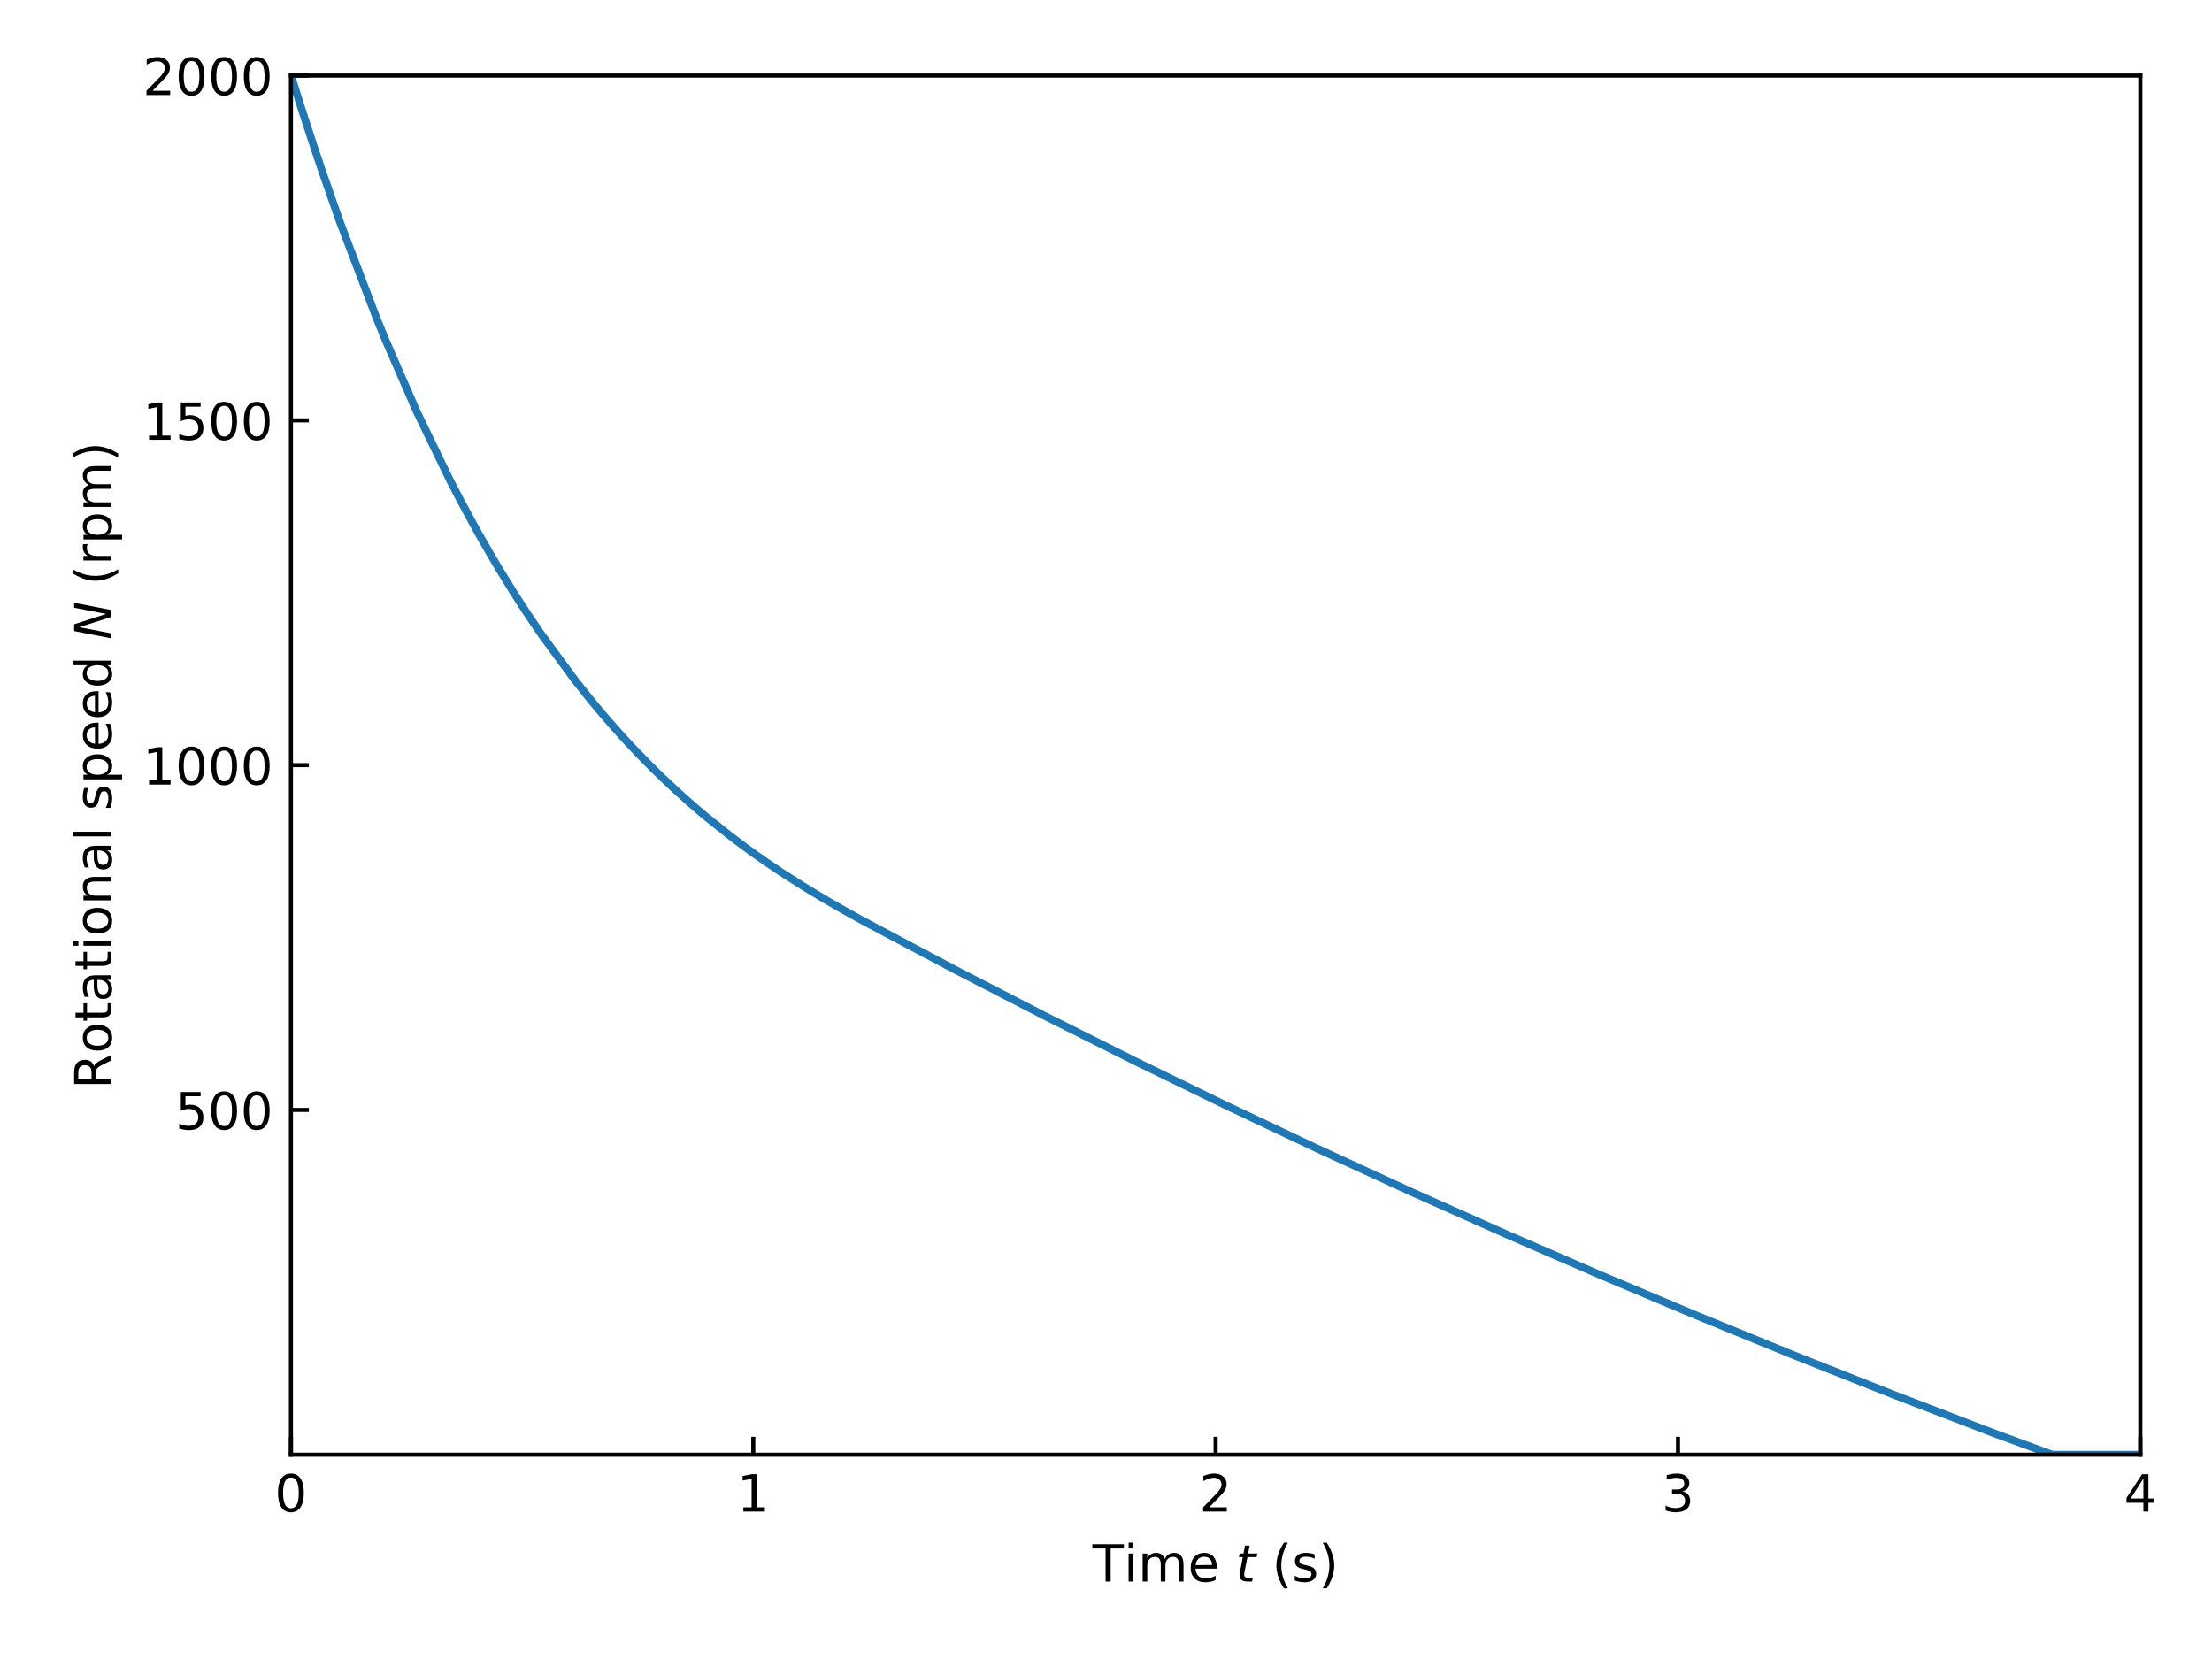
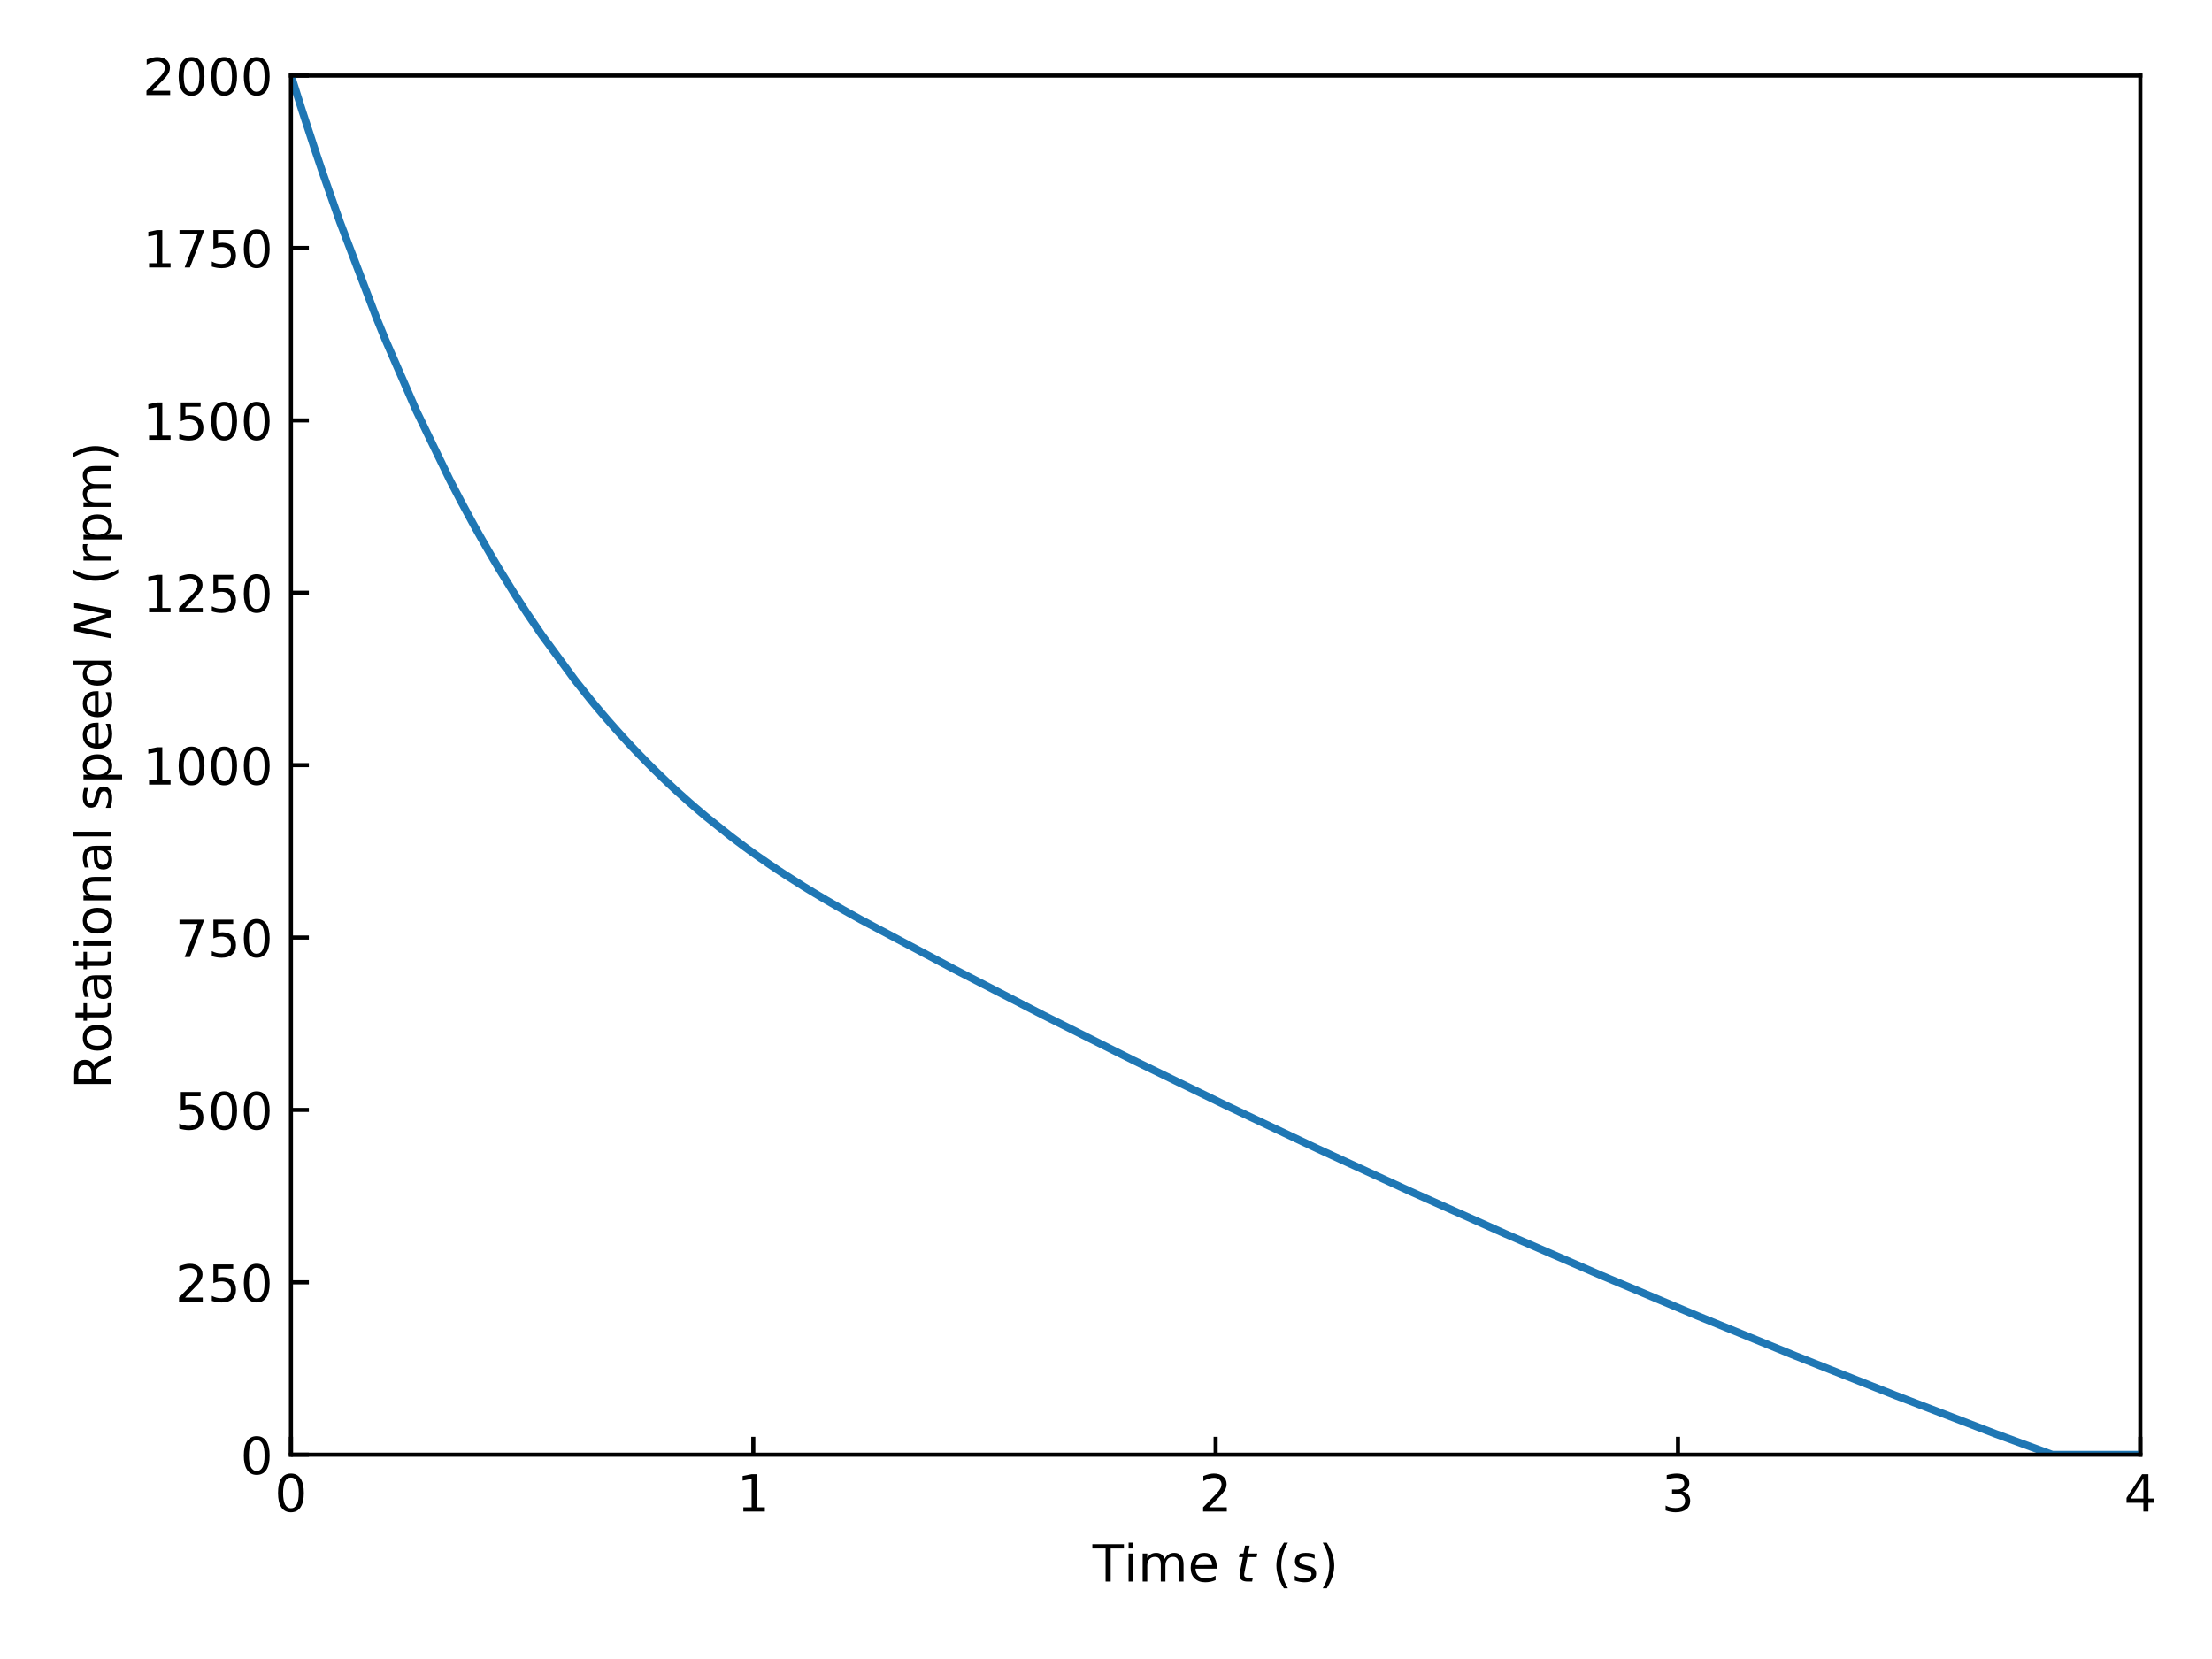
<svg xmlns="http://www.w3.org/2000/svg" xmlns:xlink="http://www.w3.org/1999/xlink" width="432pt" height="324pt" viewBox="0 0 432 324" version="1.1">
  <defs>
    <style type="text/css">*{stroke-linejoin: round; stroke-linecap: butt}</style>
  </defs>
  <g id="figure_1">
    <g id="patch_1">
      <path d="M 0 324  L 432 324  L 432 0  L 0 0  z " style="fill: #ffffff" />
    </g>
    <g id="axes_1">
      <g id="patch_2">
        <path d="M 56.82 284.1  L 418.005 284.1  L 418.005 14.76  L 56.82 14.76  z " style="fill: #ffffff" />
      </g>
      <g id="matplotlib.axis_1">
        <g id="xtick_1">
          <g id="line2d_1">
            <defs>
-               <path id="m1e7c53ede0" d="M 0 0  L 0 -3.5  " style="stroke: #000000; stroke-width: 0.8" />
+               <path id="m26789f2350" d="M 0 0  L 0 -3.5  " style="stroke: #000000; stroke-width: 0.8" />
            </defs>
            <g>
-               <use xlink:href="#m1e7c53ede0" x="56.82" y="284.1" style="stroke: #000000; stroke-width: 0.8" />
+               <use xlink:href="#m26789f2350" x="56.82" y="284.1" style="stroke: #000000; stroke-width: 0.8" />
            </g>
          </g>
          <g id="text_1">
            <g transform="translate(53.63875 295.1984) scale(0.1 -0.1)">
              <defs>
                <path id="DejaVuSans-30" d="M 2034 4250  Q 1547 4250 1301 3770  Q 1056 3291 1056 2328  Q 1056 1369 1301 889  Q 1547 409 2034 409  Q 2525 409 2770 889  Q 3016 1369 3016 2328  Q 3016 3291 2770 3770  Q 2525 4250 2034 4250  z M 2034 4750  Q 2819 4750 3233 4129  Q 3647 3509 3647 2328  Q 3647 1150 3233 529  Q 2819 -91 2034 -91  Q 1250 -91 836 529  Q 422 1150 422 2328  Q 422 3509 836 4129  Q 1250 4750 2034 4750  z " transform="scale(0.015625)" />
              </defs>
              <use xlink:href="#DejaVuSans-30" />
            </g>
          </g>
        </g>
        <g id="xtick_2">
          <g id="line2d_2">
            <g>
-               <use xlink:href="#m1e7c53ede0" x="147.116" y="284.1" style="stroke: #000000; stroke-width: 0.8" />
+               <use xlink:href="#m26789f2350" x="147.116" y="284.1" style="stroke: #000000; stroke-width: 0.8" />
            </g>
          </g>
          <g id="text_2">
            <g transform="translate(143.935 295.1984) scale(0.1 -0.1)">
              <defs>
                <path id="DejaVuSans-31" d="M 794 531  L 1825 531  L 1825 4091  L 703 3866  L 703 4441  L 1819 4666  L 2450 4666  L 2450 531  L 3481 531  L 3481 0  L 794 0  L 794 531  z " transform="scale(0.015625)" />
              </defs>
              <use xlink:href="#DejaVuSans-31" />
            </g>
          </g>
        </g>
        <g id="xtick_3">
          <g id="line2d_3">
            <g>
-               <use xlink:href="#m1e7c53ede0" x="237.412" y="284.1" style="stroke: #000000; stroke-width: 0.8" />
+               <use xlink:href="#m26789f2350" x="237.412" y="284.1" style="stroke: #000000; stroke-width: 0.8" />
            </g>
          </g>
          <g id="text_3">
            <g transform="translate(234.2312 295.1984) scale(0.1 -0.1)">
              <defs>
                <path id="DejaVuSans-32" d="M 1228 531  L 3431 531  L 3431 0  L 469 0  L 469 531  Q 828 903 1448 1529  Q 2069 2156 2228 2338  Q 2531 2678 2651 2914  Q 2772 3150 2772 3378  Q 2772 3750 2511 3984  Q 2250 4219 1831 4219  Q 1534 4219 1204 4116  Q 875 4013 500 3803  L 500 4441  Q 881 4594 1212 4672  Q 1544 4750 1819 4750  Q 2544 4750 2975 4387  Q 3406 4025 3406 3419  Q 3406 3131 3298 2873  Q 3191 2616 2906 2266  Q 2828 2175 2409 1742  Q 1991 1309 1228 531  z " transform="scale(0.015625)" />
              </defs>
              <use xlink:href="#DejaVuSans-32" />
            </g>
          </g>
        </g>
        <g id="xtick_4">
          <g id="line2d_4">
            <g>
-               <use xlink:href="#m1e7c53ede0" x="327.709" y="284.1" style="stroke: #000000; stroke-width: 0.8" />
+               <use xlink:href="#m26789f2350" x="327.709" y="284.1" style="stroke: #000000; stroke-width: 0.8" />
            </g>
          </g>
          <g id="text_4">
            <g transform="translate(324.5275 295.1984) scale(0.1 -0.1)">
              <defs>
                <path id="DejaVuSans-33" d="M 2597 2516  Q 3050 2419 3304 2112  Q 3559 1806 3559 1356  Q 3559 666 3084 287  Q 2609 -91 1734 -91  Q 1441 -91 1130 -33  Q 819 25 488 141  L 488 750  Q 750 597 1062 519  Q 1375 441 1716 441  Q 2309 441 2620 675  Q 2931 909 2931 1356  Q 2931 1769 2642 2001  Q 2353 2234 1838 2234  L 1294 2234  L 1294 2753  L 1863 2753  Q 2328 2753 2575 2939  Q 2822 3125 2822 3475  Q 2822 3834 2567 4026  Q 2313 4219 1838 4219  Q 1578 4219 1281 4162  Q 984 4106 628 3988  L 628 4550  Q 988 4650 1302 4700  Q 1616 4750 1894 4750  Q 2613 4750 3031 4423  Q 3450 4097 3450 3541  Q 3450 3153 3228 2886  Q 3006 2619 2597 2516  z " transform="scale(0.015625)" />
              </defs>
              <use xlink:href="#DejaVuSans-33" />
            </g>
          </g>
        </g>
        <g id="xtick_5">
          <g id="line2d_5">
            <g>
-               <use xlink:href="#m1e7c53ede0" x="418.005" y="284.1" style="stroke: #000000; stroke-width: 0.8" />
+               <use xlink:href="#m26789f2350" x="418.005" y="284.1" style="stroke: #000000; stroke-width: 0.8" />
            </g>
          </g>
          <g id="text_5">
            <g transform="translate(414.8238 295.1984) scale(0.1 -0.1)">
              <defs>
                <path id="DejaVuSans-34" d="M 2419 4116  L 825 1625  L 2419 1625  L 2419 4116  z M 2253 4666  L 3047 4666  L 3047 1625  L 3713 1625  L 3713 1100  L 3047 1100  L 3047 0  L 2419 0  L 2419 1100  L 313 1100  L 313 1709  L 2253 4666  z " transform="scale(0.015625)" />
              </defs>
              <use xlink:href="#DejaVuSans-34" />
            </g>
          </g>
        </g>
        <g id="text_6">
          <g transform="translate(213.3625 308.8766) scale(0.1 -0.1)">
            <defs>
              <path id="DejaVuSans-54" d="M -19 4666  L 3928 4666  L 3928 4134  L 2272 4134  L 2272 0  L 1638 0  L 1638 4134  L -19 4134  L -19 4666  z " transform="scale(0.015625)" />
              <path id="DejaVuSans-69" d="M 603 3500  L 1178 3500  L 1178 0  L 603 0  L 603 3500  z M 603 4863  L 1178 4863  L 1178 4134  L 603 4134  L 603 4863  z " transform="scale(0.015625)" />
              <path id="DejaVuSans-6d" d="M 3328 2828  Q 3544 3216 3844 3400  Q 4144 3584 4550 3584  Q 5097 3584 5394 3201  Q 5691 2819 5691 2113  L 5691 0  L 5113 0  L 5113 2094  Q 5113 2597 4934 2840  Q 4756 3084 4391 3084  Q 3944 3084 3684 2787  Q 3425 2491 3425 1978  L 3425 0  L 2847 0  L 2847 2094  Q 2847 2600 2669 2842  Q 2491 3084 2119 3084  Q 1678 3084 1418 2786  Q 1159 2488 1159 1978  L 1159 0  L 581 0  L 581 3500  L 1159 3500  L 1159 2956  Q 1356 3278 1631 3431  Q 1906 3584 2284 3584  Q 2666 3584 2933 3390  Q 3200 3197 3328 2828  z " transform="scale(0.015625)" />
              <path id="DejaVuSans-65" d="M 3597 1894  L 3597 1613  L 953 1613  Q 991 1019 1311 708  Q 1631 397 2203 397  Q 2534 397 2845 478  Q 3156 559 3463 722  L 3463 178  Q 3153 47 2828 -22  Q 2503 -91 2169 -91  Q 1331 -91 842 396  Q 353 884 353 1716  Q 353 2575 817 3079  Q 1281 3584 2069 3584  Q 2775 3584 3186 3129  Q 3597 2675 3597 1894  z M 3022 2063  Q 3016 2534 2758 2815  Q 2500 3097 2075 3097  Q 1594 3097 1305 2825  Q 1016 2553 972 2059  L 3022 2063  z " transform="scale(0.015625)" />
              <path id="DejaVuSans-20" transform="scale(0.015625)" />
              <path id="DejaVuSans-Oblique-74" d="M 2706 3500  L 2619 3053  L 1472 3053  L 1100 1153  Q 1081 1047 1072 975  Q 1063 903 1063 863  Q 1063 663 1183 572  Q 1303 481 1569 481  L 2150 481  L 2053 0  L 1503 0  Q 991 0 739 200  Q 488 400 488 806  Q 488 878 497 964  Q 506 1050 525 1153  L 897 3053  L 409 3053  L 500 3500  L 978 3500  L 1172 4494  L 1747 4494  L 1556 3500  L 2706 3500  z " transform="scale(0.015625)" />
              <path id="DejaVuSans-28" d="M 1984 4856  Q 1566 4138 1362 3434  Q 1159 2731 1159 2009  Q 1159 1288 1364 580  Q 1569 -128 1984 -844  L 1484 -844  Q 1016 -109 783 600  Q 550 1309 550 2009  Q 550 2706 781 3412  Q 1013 4119 1484 4856  L 1984 4856  z " transform="scale(0.015625)" />
              <path id="DejaVuSans-73" d="M 2834 3397  L 2834 2853  Q 2591 2978 2328 3040  Q 2066 3103 1784 3103  Q 1356 3103 1142 2972  Q 928 2841 928 2578  Q 928 2378 1081 2264  Q 1234 2150 1697 2047  L 1894 2003  Q 2506 1872 2764 1633  Q 3022 1394 3022 966  Q 3022 478 2636 193  Q 2250 -91 1575 -91  Q 1294 -91 989 -36  Q 684 19 347 128  L 347 722  Q 666 556 975 473  Q 1284 391 1588 391  Q 1994 391 2212 530  Q 2431 669 2431 922  Q 2431 1156 2273 1281  Q 2116 1406 1581 1522  L 1381 1569  Q 847 1681 609 1914  Q 372 2147 372 2553  Q 372 3047 722 3315  Q 1072 3584 1716 3584  Q 2034 3584 2315 3537  Q 2597 3491 2834 3397  z " transform="scale(0.015625)" />
              <path id="DejaVuSans-29" d="M 513 4856  L 1013 4856  Q 1481 4119 1714 3412  Q 1947 2706 1947 2009  Q 1947 1309 1714 600  Q 1481 -109 1013 -844  L 513 -844  Q 928 -128 1133 580  Q 1338 1288 1338 2009  Q 1338 2731 1133 3434  Q 928 4138 513 4856  z " transform="scale(0.015625)" />
            </defs>
            <use xlink:href="#DejaVuSans-54" transform="translate(0 0.015625)" />
            <use xlink:href="#DejaVuSans-69" transform="translate(61.08398 0.015625)" />
            <use xlink:href="#DejaVuSans-6d" transform="translate(88.86719 0.015625)" />
            <use xlink:href="#DejaVuSans-65" transform="translate(186.2793 0.015625)" />
            <use xlink:href="#DejaVuSans-20" transform="translate(247.8027 0.015625)" />
            <use xlink:href="#DejaVuSans-Oblique-74" transform="translate(279.5898 0.015625)" />
            <use xlink:href="#DejaVuSans-20" transform="translate(318.7988 0.015625)" />
            <use xlink:href="#DejaVuSans-28" transform="translate(350.5859 0.015625)" />
            <use xlink:href="#DejaVuSans-73" transform="translate(389.5996 0.015625)" />
            <use xlink:href="#DejaVuSans-29" transform="translate(441.6992 0.015625)" />
          </g>
        </g>
      </g>
      <g id="matplotlib.axis_2">
        <g id="ytick_1">
          <g id="line2d_6">
            <defs>
-               <path id="mb9578f732f" d="M 0 0  L 3.5 0  " style="stroke: #000000; stroke-width: 0.8" />
+               <path id="m3c1a39cab8" d="M 0 0  L 3.5 0  " style="stroke: #000000; stroke-width: 0.8" />
            </defs>
            <g>
-               <use xlink:href="#mb9578f732f" x="56.82" y="216.765" style="stroke: #000000; stroke-width: 0.8" />
+               <use xlink:href="#m3c1a39cab8" x="56.82" y="284.1" style="stroke: #000000; stroke-width: 0.8" />
            </g>
          </g>
          <g id="text_7">
-             <g transform="translate(34.2325 220.5642) scale(0.1 -0.1)">
-               <defs>
-                 <path id="DejaVuSans-35" d="M 691 4666  L 3169 4666  L 3169 4134  L 1269 4134  L 1269 2991  Q 1406 3038 1543 3061  Q 1681 3084 1819 3084  Q 2600 3084 3056 2656  Q 3513 2228 3513 1497  Q 3513 744 3044 326  Q 2575 -91 1722 -91  Q 1428 -91 1123 -41  Q 819 9 494 109  L 494 744  Q 775 591 1075 516  Q 1375 441 1709 441  Q 2250 441 2565 725  Q 2881 1009 2881 1497  Q 2881 1984 2565 2268  Q 2250 2553 1709 2553  Q 1456 2553 1204 2497  Q 953 2441 691 2322  L 691 4666  z " transform="scale(0.015625)" />
-               </defs>
-               <use xlink:href="#DejaVuSans-35" />
-               <use xlink:href="#DejaVuSans-30" x="63.623" />
-               <use xlink:href="#DejaVuSans-30" x="127.246" />
+             <g transform="translate(46.9575 287.8992) scale(0.1 -0.1)">
+               <use xlink:href="#DejaVuSans-30" />
            </g>
          </g>
        </g>
        <g id="ytick_2">
          <g id="line2d_7">
            <g>
-               <use xlink:href="#mb9578f732f" x="56.82" y="149.43" style="stroke: #000000; stroke-width: 0.8" />
+               <use xlink:href="#m3c1a39cab8" x="56.82" y="250.433" style="stroke: #000000; stroke-width: 0.8" />
            </g>
          </g>
          <g id="text_8">
-             <g transform="translate(27.87 153.2292) scale(0.1 -0.1)">
-               <use xlink:href="#DejaVuSans-31" />
-               <use xlink:href="#DejaVuSans-30" x="63.623" />
-               <use xlink:href="#DejaVuSans-30" x="127.246" />
-               <use xlink:href="#DejaVuSans-30" x="190.869" />
+             <g transform="translate(34.2325 254.2317) scale(0.1 -0.1)">
+               <defs>
+                 <path id="DejaVuSans-35" d="M 691 4666  L 3169 4666  L 3169 4134  L 1269 4134  L 1269 2991  Q 1406 3038 1543 3061  Q 1681 3084 1819 3084  Q 2600 3084 3056 2656  Q 3513 2228 3513 1497  Q 3513 744 3044 326  Q 2575 -91 1722 -91  Q 1428 -91 1123 -41  Q 819 9 494 109  L 494 744  Q 775 591 1075 516  Q 1375 441 1709 441  Q 2250 441 2565 725  Q 2881 1009 2881 1497  Q 2881 1984 2565 2268  Q 2250 2553 1709 2553  Q 1456 2553 1204 2497  Q 953 2441 691 2322  L 691 4666  z " transform="scale(0.015625)" />
+               </defs>
+               <use xlink:href="#DejaVuSans-32" />
+               <use xlink:href="#DejaVuSans-35" transform="translate(63.62305 0)" />
+               <use xlink:href="#DejaVuSans-30" transform="translate(127.2461 0)" />
            </g>
          </g>
        </g>
        <g id="ytick_3">
          <g id="line2d_8">
            <g>
-               <use xlink:href="#mb9578f732f" x="56.82" y="82.095" style="stroke: #000000; stroke-width: 0.8" />
+               <use xlink:href="#m3c1a39cab8" x="56.82" y="216.765" style="stroke: #000000; stroke-width: 0.8" />
            </g>
          </g>
          <g id="text_9">
-             <g transform="translate(27.87 85.89422) scale(0.1 -0.1)">
-               <use xlink:href="#DejaVuSans-31" />
-               <use xlink:href="#DejaVuSans-35" x="63.623" />
-               <use xlink:href="#DejaVuSans-30" x="127.246" />
-               <use xlink:href="#DejaVuSans-30" x="190.869" />
+             <g transform="translate(34.2325 220.5642) scale(0.1 -0.1)">
+               <use xlink:href="#DejaVuSans-35" />
+               <use xlink:href="#DejaVuSans-30" transform="translate(63.62305 0)" />
+               <use xlink:href="#DejaVuSans-30" transform="translate(127.2461 0)" />
            </g>
          </g>
        </g>
        <g id="ytick_4">
          <g id="line2d_9">
            <g>
-               <use xlink:href="#mb9578f732f" x="56.82" y="14.76" style="stroke: #000000; stroke-width: 0.8" />
+               <use xlink:href="#m3c1a39cab8" x="56.82" y="183.097" style="stroke: #000000; stroke-width: 0.8" />
            </g>
          </g>
          <g id="text_10">
+             <g transform="translate(34.2325 186.8967) scale(0.1 -0.1)">
+               <defs>
+                 <path id="DejaVuSans-37" d="M 525 4666  L 3525 4666  L 3525 4397  L 1831 0  L 1172 0  L 2766 4134  L 525 4134  L 525 4666  z " transform="scale(0.015625)" />
+               </defs>
+               <use xlink:href="#DejaVuSans-37" />
+               <use xlink:href="#DejaVuSans-35" transform="translate(63.62305 0)" />
+               <use xlink:href="#DejaVuSans-30" transform="translate(127.2461 0)" />
+             </g>
+           </g>
+         </g>
+         <g id="ytick_5">
+           <g id="line2d_10">
+             <g>
+               <use xlink:href="#m3c1a39cab8" x="56.82" y="149.43" style="stroke: #000000; stroke-width: 0.8" />
+             </g>
+           </g>
+           <g id="text_11">
+             <g transform="translate(27.87 153.2292) scale(0.1 -0.1)">
+               <use xlink:href="#DejaVuSans-31" />
+               <use xlink:href="#DejaVuSans-30" transform="translate(63.62305 0)" />
+               <use xlink:href="#DejaVuSans-30" transform="translate(127.2461 0)" />
+               <use xlink:href="#DejaVuSans-30" transform="translate(190.8691 0)" />
+             </g>
+           </g>
+         </g>
+         <g id="ytick_6">
+           <g id="line2d_11">
+             <g>
+               <use xlink:href="#m3c1a39cab8" x="56.82" y="115.763" style="stroke: #000000; stroke-width: 0.8" />
+             </g>
+           </g>
+           <g id="text_12">
+             <g transform="translate(27.87 119.5617) scale(0.1 -0.1)">
+               <use xlink:href="#DejaVuSans-31" />
+               <use xlink:href="#DejaVuSans-32" transform="translate(63.62305 0)" />
+               <use xlink:href="#DejaVuSans-35" transform="translate(127.2461 0)" />
+               <use xlink:href="#DejaVuSans-30" transform="translate(190.8691 0)" />
+             </g>
+           </g>
+         </g>
+         <g id="ytick_7">
+           <g id="line2d_12">
+             <g>
+               <use xlink:href="#m3c1a39cab8" x="56.82" y="82.095" style="stroke: #000000; stroke-width: 0.8" />
+             </g>
+           </g>
+           <g id="text_13">
+             <g transform="translate(27.87 85.89422) scale(0.1 -0.1)">
+               <use xlink:href="#DejaVuSans-31" />
+               <use xlink:href="#DejaVuSans-35" transform="translate(63.62305 0)" />
+               <use xlink:href="#DejaVuSans-30" transform="translate(127.2461 0)" />
+               <use xlink:href="#DejaVuSans-30" transform="translate(190.8691 0)" />
+             </g>
+           </g>
+         </g>
+         <g id="ytick_8">
+           <g id="line2d_13">
+             <g>
+               <use xlink:href="#m3c1a39cab8" x="56.82" y="48.428" style="stroke: #000000; stroke-width: 0.8" />
+             </g>
+           </g>
+           <g id="text_14">
+             <g transform="translate(27.87 52.22672) scale(0.1 -0.1)">
+               <use xlink:href="#DejaVuSans-31" />
+               <use xlink:href="#DejaVuSans-37" transform="translate(63.62305 0)" />
+               <use xlink:href="#DejaVuSans-35" transform="translate(127.2461 0)" />
+               <use xlink:href="#DejaVuSans-30" transform="translate(190.8691 0)" />
+             </g>
+           </g>
+         </g>
+         <g id="ytick_9">
+           <g id="line2d_14">
+             <g>
+               <use xlink:href="#m3c1a39cab8" x="56.82" y="14.76" style="stroke: #000000; stroke-width: 0.8" />
+             </g>
+           </g>
+           <g id="text_15">
            <g transform="translate(27.87 18.55922) scale(0.1 -0.1)">
              <use xlink:href="#DejaVuSans-32" />
-               <use xlink:href="#DejaVuSans-30" x="63.623" />
-               <use xlink:href="#DejaVuSans-30" x="127.246" />
-               <use xlink:href="#DejaVuSans-30" x="190.869" />
-             </g>
-           </g>
-         </g>
-         <g id="text_11">
+               <use xlink:href="#DejaVuSans-30" transform="translate(63.62305 0)" />
+               <use xlink:href="#DejaVuSans-30" transform="translate(127.2461 0)" />
+               <use xlink:href="#DejaVuSans-30" transform="translate(190.8691 0)" />
+             </g>
+           </g>
+         </g>
+         <g id="text_16">
          <g transform="translate(21.77 212.68) rotate(-90) scale(0.1 -0.1)">
            <defs>
              <path id="DejaVuSans-52" d="M 2841 2188  Q 3044 2119 3236 1894  Q 3428 1669 3622 1275  L 4263 0  L 3584 0  L 2988 1197  Q 2756 1666 2539 1819  Q 2322 1972 1947 1972  L 1259 1972  L 1259 0  L 628 0  L 628 4666  L 2053 4666  Q 2853 4666 3247 4331  Q 3641 3997 3641 3322  Q 3641 2881 3436 2590  Q 3231 2300 2841 2188  z M 1259 4147  L 1259 2491  L 2053 2491  Q 2509 2491 2742 2702  Q 2975 2913 2975 3322  Q 2975 3731 2742 3939  Q 2509 4147 2053 4147  L 1259 4147  z " transform="scale(0.015625)" />
              <path id="DejaVuSans-6f" d="M 1959 3097  Q 1497 3097 1228 2736  Q 959 2375 959 1747  Q 959 1119 1226 758  Q 1494 397 1959 397  Q 2419 397 2687 759  Q 2956 1122 2956 1747  Q 2956 2369 2687 2733  Q 2419 3097 1959 3097  z M 1959 3584  Q 2709 3584 3137 3096  Q 3566 2609 3566 1747  Q 3566 888 3137 398  Q 2709 -91 1959 -91  Q 1206 -91 779 398  Q 353 888 353 1747  Q 353 2609 779 3096  Q 1206 3584 1959 3584  z " transform="scale(0.015625)" />
              <path id="DejaVuSans-74" d="M 1172 4494  L 1172 3500  L 2356 3500  L 2356 3053  L 1172 3053  L 1172 1153  Q 1172 725 1289 603  Q 1406 481 1766 481  L 2356 481  L 2356 0  L 1766 0  Q 1100 0 847 248  Q 594 497 594 1153  L 594 3053  L 172 3053  L 172 3500  L 594 3500  L 594 4494  L 1172 4494  z " transform="scale(0.015625)" />
              <path id="DejaVuSans-61" d="M 2194 1759  Q 1497 1759 1228 1600  Q 959 1441 959 1056  Q 959 750 1161 570  Q 1363 391 1709 391  Q 2188 391 2477 730  Q 2766 1069 2766 1631  L 2766 1759  L 2194 1759  z M 3341 1997  L 3341 0  L 2766 0  L 2766 531  Q 2569 213 2275 61  Q 1981 -91 1556 -91  Q 1019 -91 701 211  Q 384 513 384 1019  Q 384 1609 779 1909  Q 1175 2209 1959 2209  L 2766 2209  L 2766 2266  Q 2766 2663 2505 2880  Q 2244 3097 1772 3097  Q 1472 3097 1187 3025  Q 903 2953 641 2809  L 641 3341  Q 956 3463 1253 3523  Q 1550 3584 1831 3584  Q 2591 3584 2966 3190  Q 3341 2797 3341 1997  z " transform="scale(0.015625)" />
              <path id="DejaVuSans-6e" d="M 3513 2113  L 3513 0  L 2938 0  L 2938 2094  Q 2938 2591 2744 2837  Q 2550 3084 2163 3084  Q 1697 3084 1428 2787  Q 1159 2491 1159 1978  L 1159 0  L 581 0  L 581 3500  L 1159 3500  L 1159 2956  Q 1366 3272 1645 3428  Q 1925 3584 2291 3584  Q 2894 3584 3203 3211  Q 3513 2838 3513 2113  z " transform="scale(0.015625)" />
              <path id="DejaVuSans-6c" d="M 603 4863  L 1178 4863  L 1178 0  L 603 0  L 603 4863  z " transform="scale(0.015625)" />
              <path id="DejaVuSans-70" d="M 1159 525  L 1159 -1331  L 581 -1331  L 581 3500  L 1159 3500  L 1159 2969  Q 1341 3281 1617 3432  Q 1894 3584 2278 3584  Q 2916 3584 3314 3078  Q 3713 2572 3713 1747  Q 3713 922 3314 415  Q 2916 -91 2278 -91  Q 1894 -91 1617 61  Q 1341 213 1159 525  z M 3116 1747  Q 3116 2381 2855 2742  Q 2594 3103 2138 3103  Q 1681 3103 1420 2742  Q 1159 2381 1159 1747  Q 1159 1113 1420 752  Q 1681 391 2138 391  Q 2594 391 2855 752  Q 3116 1113 3116 1747  z " transform="scale(0.015625)" />
              <path id="DejaVuSans-64" d="M 2906 2969  L 2906 4863  L 3481 4863  L 3481 0  L 2906 0  L 2906 525  Q 2725 213 2448 61  Q 2172 -91 1784 -91  Q 1150 -91 751 415  Q 353 922 353 1747  Q 353 2572 751 3078  Q 1150 3584 1784 3584  Q 2172 3584 2448 3432  Q 2725 3281 2906 2969  z M 947 1747  Q 947 1113 1208 752  Q 1469 391 1925 391  Q 2381 391 2643 752  Q 2906 1113 2906 1747  Q 2906 2381 2643 2742  Q 2381 3103 1925 3103  Q 1469 3103 1208 2742  Q 947 2381 947 1747  z " transform="scale(0.015625)" />
              <path id="DejaVuSans-Oblique-4e" d="M 1081 4666  L 1931 4666  L 3219 666  L 4000 4666  L 4616 4666  L 3706 0  L 2853 0  L 1569 4025  L 788 0  L 172 0  L 1081 4666  z " transform="scale(0.015625)" />
              <path id="DejaVuSans-72" d="M 2631 2963  Q 2534 3019 2420 3045  Q 2306 3072 2169 3072  Q 1681 3072 1420 2755  Q 1159 2438 1159 1844  L 1159 0  L 581 0  L 581 3500  L 1159 3500  L 1159 2956  Q 1341 3275 1631 3429  Q 1922 3584 2338 3584  Q 2397 3584 2469 3576  Q 2541 3569 2628 3553  L 2631 2963  z " transform="scale(0.015625)" />
            </defs>
            <use xlink:href="#DejaVuSans-52" transform="translate(0 0.015625)" />
            <use xlink:href="#DejaVuSans-6f" transform="translate(69.48242 0.015625)" />
            <use xlink:href="#DejaVuSans-74" transform="translate(130.6641 0.015625)" />
            <use xlink:href="#DejaVuSans-61" transform="translate(169.873 0.015625)" />
            <use xlink:href="#DejaVuSans-74" transform="translate(231.1523 0.015625)" />
            <use xlink:href="#DejaVuSans-69" transform="translate(270.3613 0.015625)" />
            <use xlink:href="#DejaVuSans-6f" transform="translate(298.1445 0.015625)" />
            <use xlink:href="#DejaVuSans-6e" transform="translate(359.3262 0.015625)" />
            <use xlink:href="#DejaVuSans-61" transform="translate(422.7051 0.015625)" />
            <use xlink:href="#DejaVuSans-6c" transform="translate(483.9844 0.015625)" />
            <use xlink:href="#DejaVuSans-20" transform="translate(511.7676 0.015625)" />
            <use xlink:href="#DejaVuSans-73" transform="translate(543.5547 0.015625)" />
            <use xlink:href="#DejaVuSans-70" transform="translate(595.6543 0.015625)" />
            <use xlink:href="#DejaVuSans-65" transform="translate(659.1309 0.015625)" />
            <use xlink:href="#DejaVuSans-65" transform="translate(720.6543 0.015625)" />
            <use xlink:href="#DejaVuSans-64" transform="translate(782.1777 0.015625)" />
            <use xlink:href="#DejaVuSans-20" transform="translate(845.6543 0.015625)" />
            <use xlink:href="#DejaVuSans-Oblique-4e" transform="translate(877.4414 0.015625)" />
            <use xlink:href="#DejaVuSans-20" transform="translate(952.2461 0.015625)" />
            <use xlink:href="#DejaVuSans-28" transform="translate(984.0332 0.015625)" />
            <use xlink:href="#DejaVuSans-72" transform="translate(1023.047 0.015625)" />
            <use xlink:href="#DejaVuSans-70" transform="translate(1064.16 0.015625)" />
            <use xlink:href="#DejaVuSans-6d" transform="translate(1127.637 0.015625)" />
            <use xlink:href="#DejaVuSans-29" transform="translate(1225.049 0.015625)" />
          </g>
        </g>
      </g>
-       <g id="line2d_10">
-         <path d="M 56.82 14.761  L 56.919 14.982  L 58.915 21.315  L 61.434 29.024  L 63.023 33.741  L 66.382 43.328  L 73.498 62.024  L 75.268 66.356  L 81.326 80.257  L 87.882 93.795  L 89.977 97.819  L 92.424 102.345  L 93.977 105.117  L 95.828 108.332  L 97.498 111.153  L 100.225 115.572  L 101.372 117.367  L 102.907 119.73  L 105.806 123.999  L 112.262 132.793  L 115.052 136.307  L 116.009 137.474  L 117.535 139.291  L 118.574 140.503  L 120.181 142.326  L 121.391 143.673  L 122.357 144.727  L 123.54 145.998  L 124.958 147.474  L 126.899 149.456  L 127.901 150.446  L 129.201 151.711  L 130.457 152.91  L 131.721 154.089  L 132.741 155.015  L 134.574 156.654  L 135.649 157.592  L 136.967 158.716  L 137.879 159.485  L 142.674 163.309  L 145.563 165.481  L 146.972 166.502  L 148.1 167.3  L 150.123 168.703  L 151.821 169.846  L 153.329 170.833  L 156.959 173.136  L 158.755 174.233  L 161.428 175.826  L 164.534 177.613  L 168.074 179.583  L 186.458 189.349  L 203.867 198.318  L 221.475 207.14  L 239.282 215.813  L 257.296 224.339  L 275.518 232.718  L 293.965 240.955  L 312.638 249.05  L 331.555 257.007  L 350.716 264.826  L 370.13 272.508  L 389.805 280.054  L 400.831 284.1  L 418.014 284.1  L 418.014 284.1  " clip-path="url(#pb7eda4d7fb)" style="fill: none; stroke: #1f77b4; stroke-width: 1.5; stroke-linecap: square" />
+       <g id="line2d_15">
+         <path d="M 56.82 14.761  L 56.919 14.982  L 58.915 21.315  L 61.434 29.024  L 63.023 33.741  L 66.382 43.328  L 73.498 62.024  L 75.268 66.356  L 81.326 80.257  L 87.882 93.795  L 89.977 97.819  L 92.424 102.345  L 93.977 105.117  L 95.828 108.332  L 97.498 111.153  L 100.225 115.572  L 101.372 117.367  L 102.907 119.73  L 105.806 123.999  L 112.262 132.793  L 115.052 136.307  L 116.009 137.474  L 117.535 139.291  L 118.574 140.503  L 120.181 142.326  L 121.391 143.673  L 122.357 144.727  L 123.54 145.998  L 124.958 147.474  L 126.899 149.456  L 127.901 150.446  L 129.201 151.711  L 130.457 152.91  L 131.721 154.089  L 132.741 155.015  L 134.574 156.654  L 135.649 157.592  L 136.967 158.716  L 137.879 159.485  L 142.674 163.309  L 145.563 165.481  L 146.972 166.502  L 148.1 167.3  L 150.123 168.703  L 151.821 169.846  L 153.329 170.833  L 156.959 173.136  L 158.755 174.233  L 161.428 175.826  L 164.534 177.613  L 168.074 179.583  L 186.458 189.349  L 203.867 198.318  L 221.475 207.14  L 239.282 215.813  L 257.296 224.339  L 275.518 232.718  L 293.965 240.955  L 312.638 249.05  L 331.555 257.007  L 350.716 264.826  L 370.13 272.508  L 389.805 280.054  L 400.831 284.1  L 418.014 284.1  L 418.014 284.1  " clip-path="url(#pa2cf89cddb)" style="fill: none; stroke: #1f77b4; stroke-width: 1.5; stroke-linecap: square" />
      </g>
      <g id="patch_3">
        <path d="M 56.82 284.1  L 56.82 14.76  " style="fill: none; stroke: #000000; stroke-width: 0.8; stroke-linejoin: miter; stroke-linecap: square" />
      </g>
      <g id="patch_4">
        <path d="M 418.005 284.1  L 418.005 14.76  " style="fill: none; stroke: #000000; stroke-width: 0.8; stroke-linejoin: miter; stroke-linecap: square" />
      </g>
      <g id="patch_5">
        <path d="M 56.82 284.1  L 418.005 284.1  " style="fill: none; stroke: #000000; stroke-width: 0.8; stroke-linejoin: miter; stroke-linecap: square" />
      </g>
      <g id="patch_6">
        <path d="M 56.82 14.76  L 418.005 14.76  " style="fill: none; stroke: #000000; stroke-width: 0.8; stroke-linejoin: miter; stroke-linecap: square" />
      </g>
    </g>
  </g>
  <defs>
-     <clipPath id="pb7eda4d7fb">
+     <clipPath id="pa2cf89cddb">
      <rect x="56.82" y="14.76" width="361.185" height="269.34" />
    </clipPath>
  </defs>
</svg>
